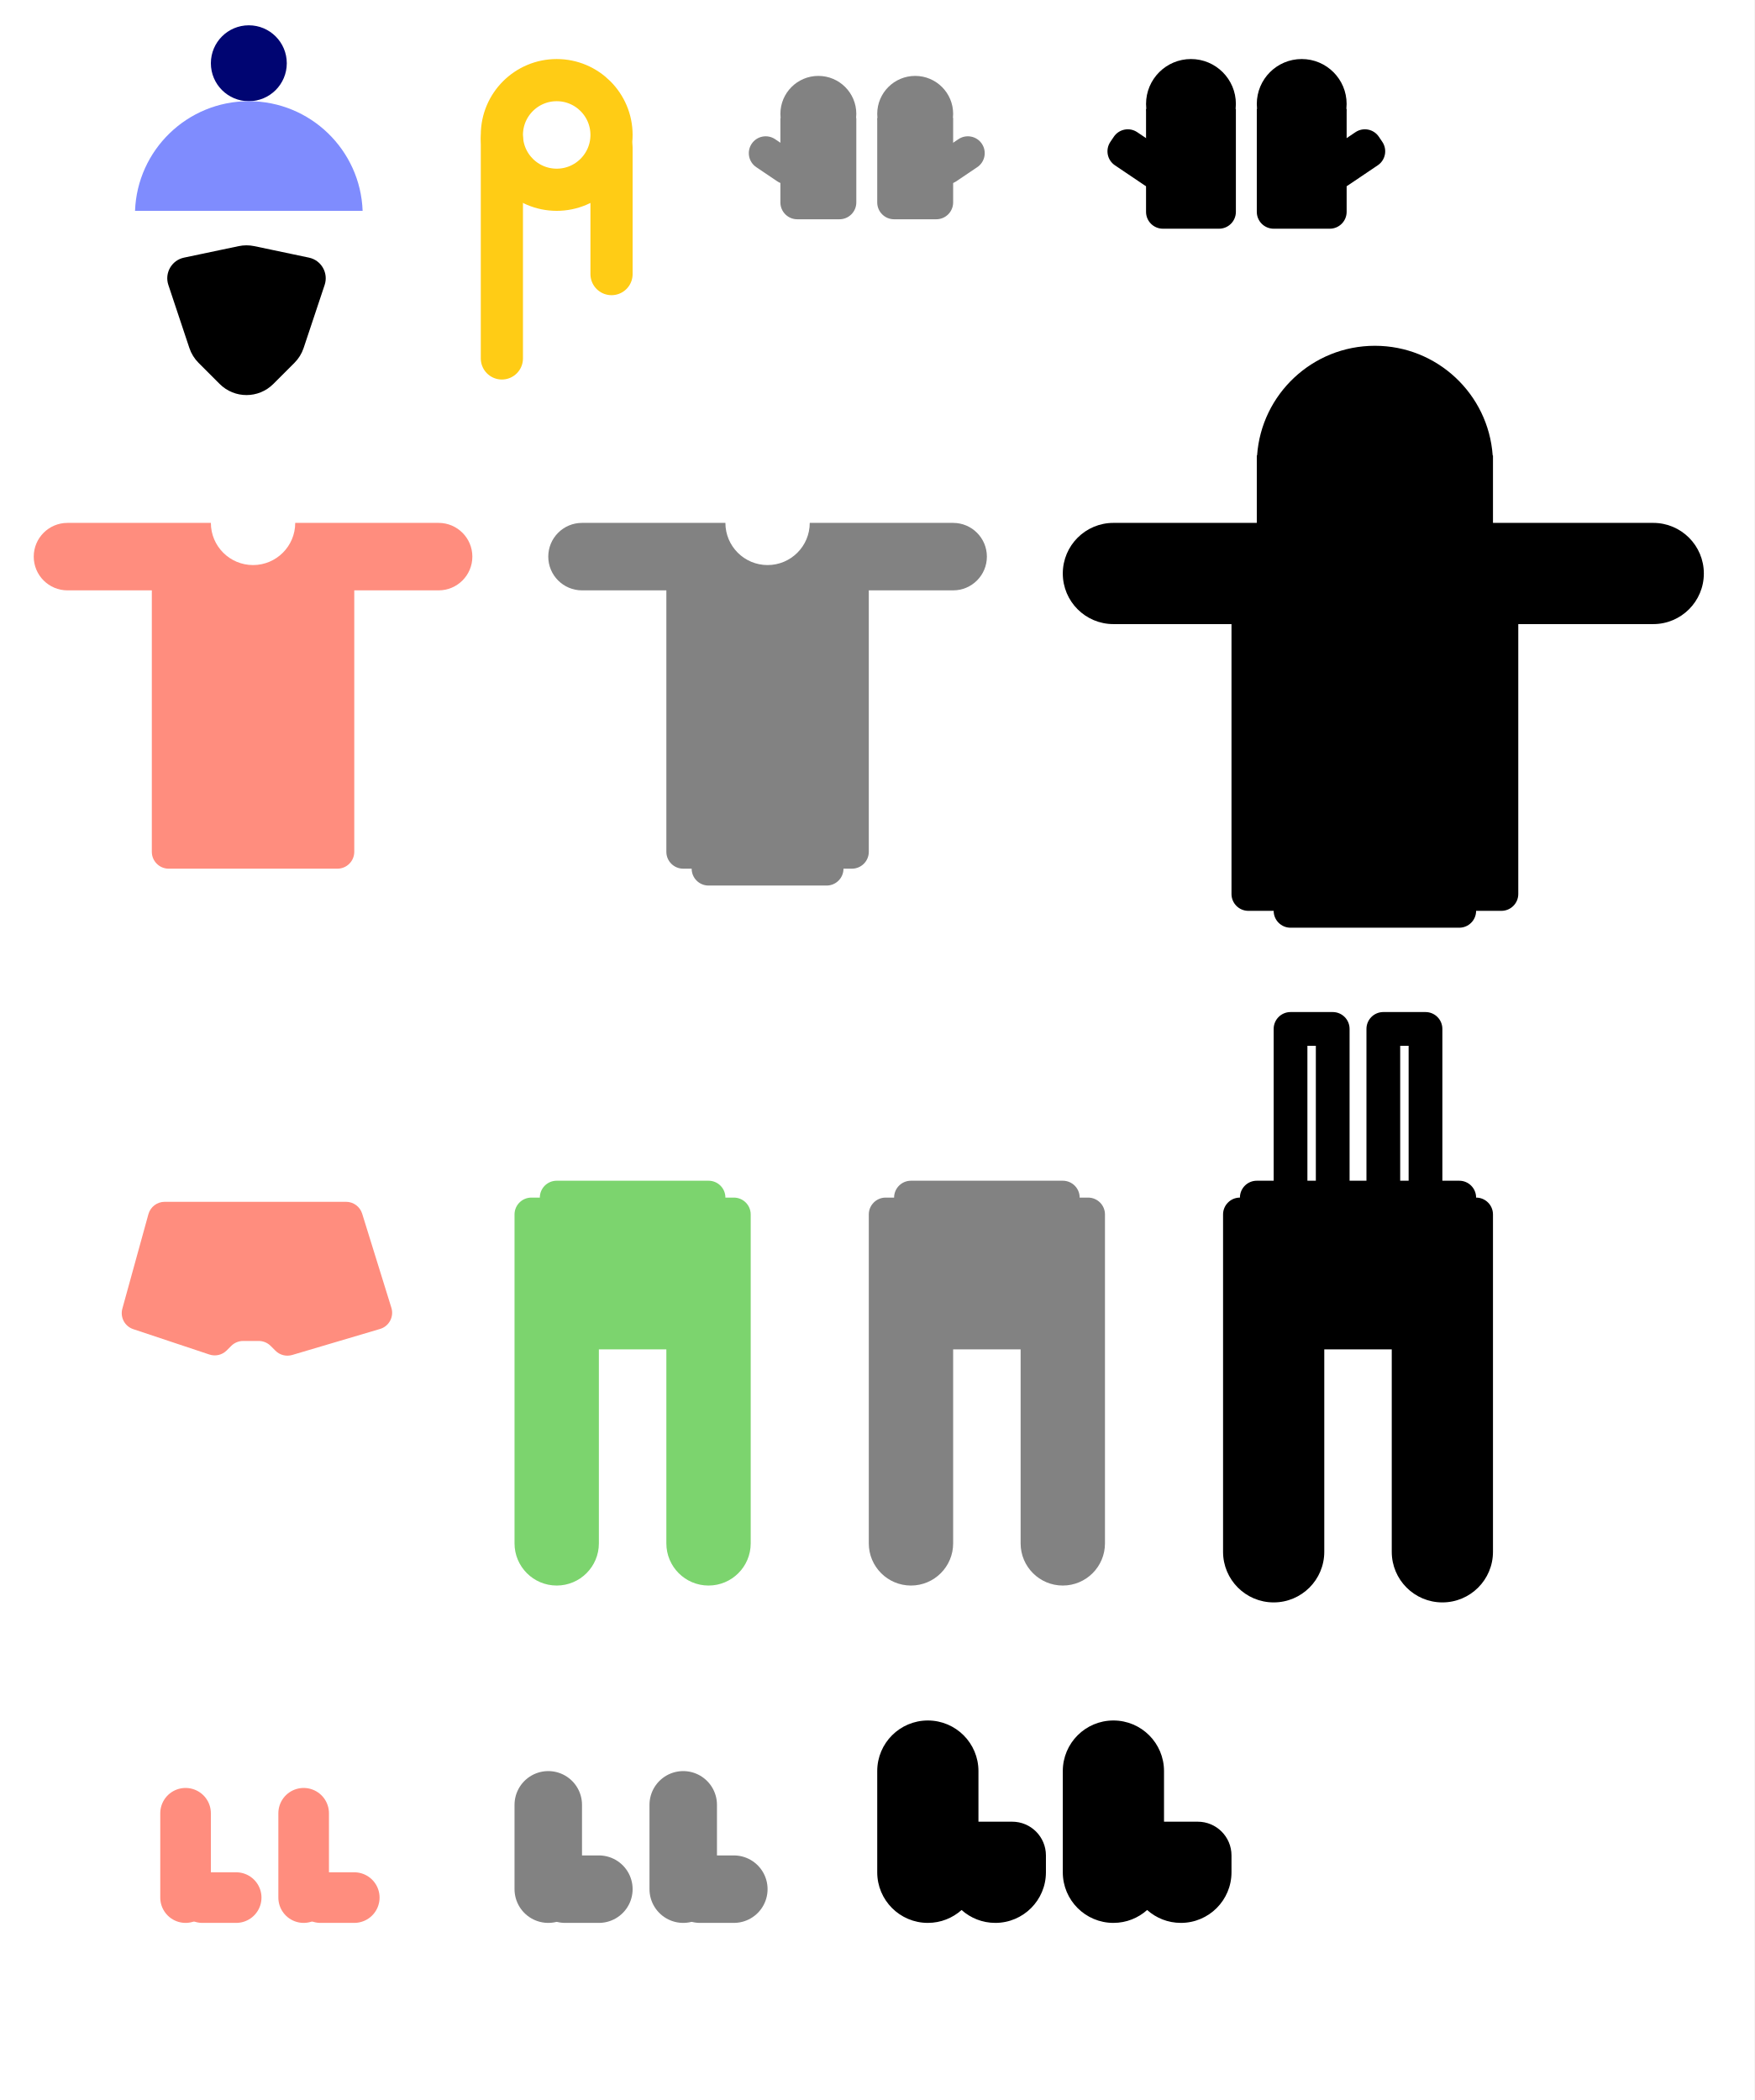
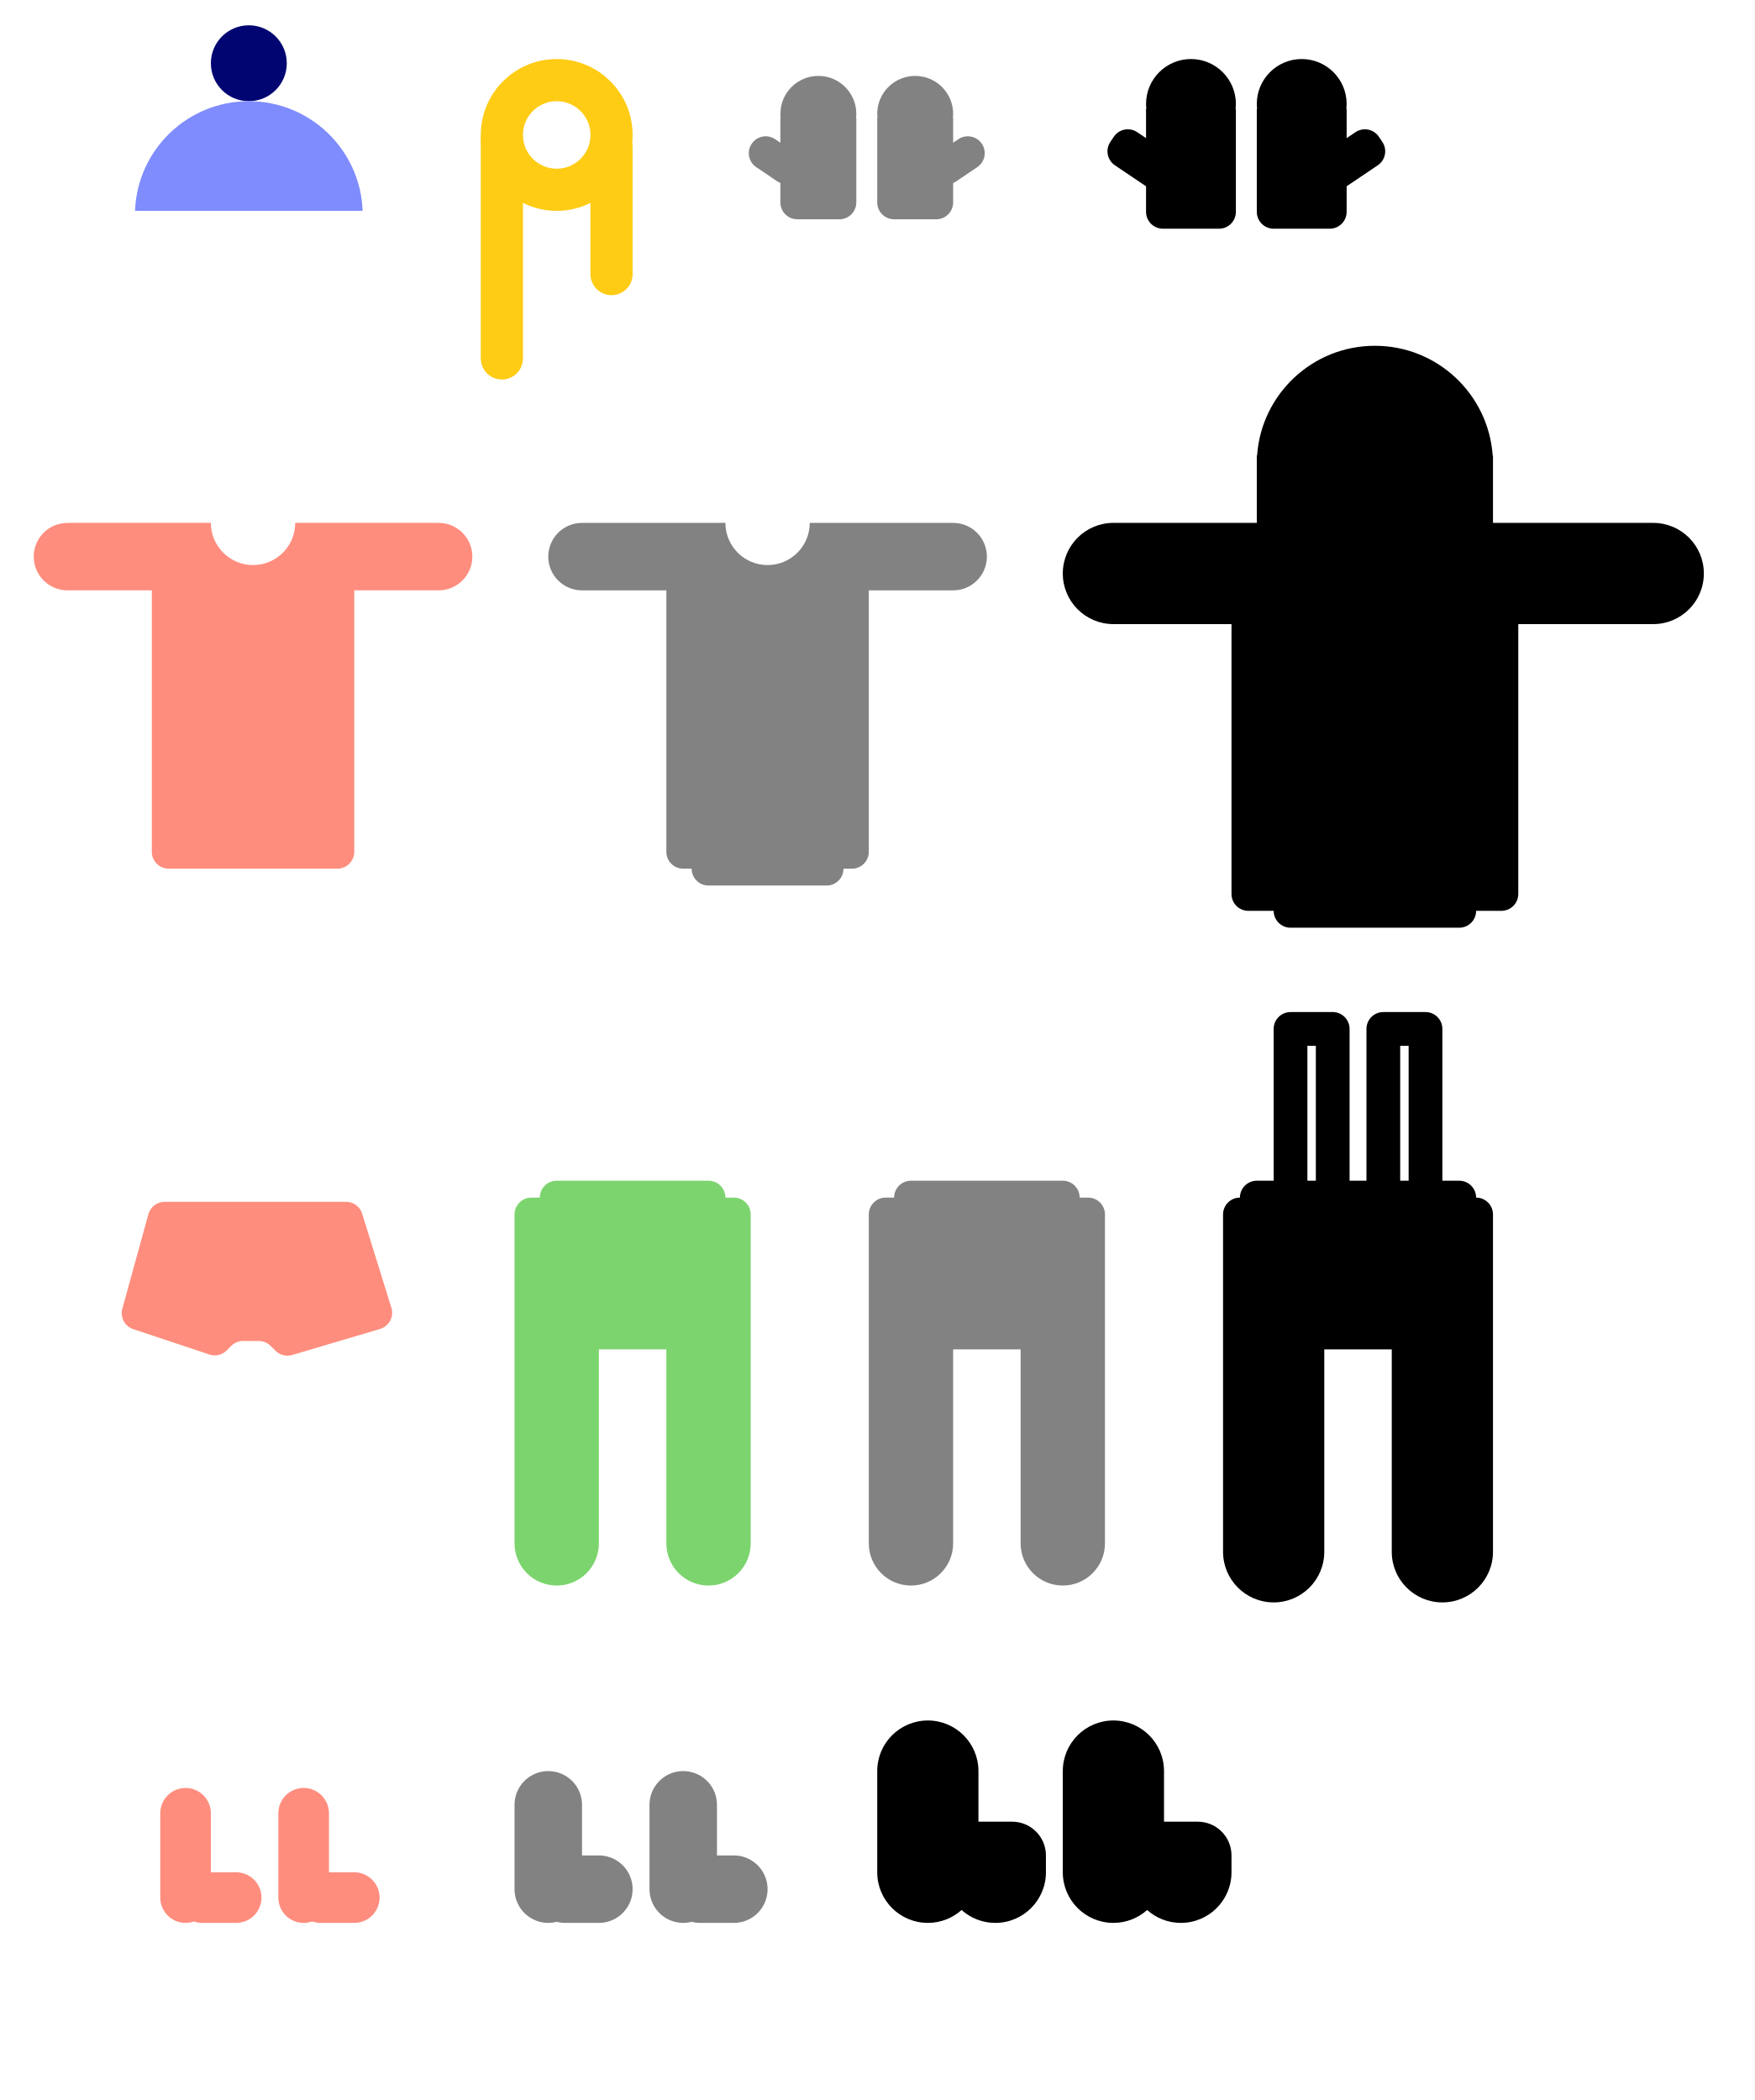
<svg xmlns="http://www.w3.org/2000/svg" width="208" height="249" viewBox="0 0 208 249" fill="none">
-   <rect width="208" height="249" fill="white" />
-   <path d="M149 12.917H159.651V25.118C159.651 26.223 158.755 27.118 157.651 27.118H151C149.895 27.118 149 26.223 149 25.118V12.917Z" fill="black" />
-   <circle cx="154.325" cy="12.325" r="5.325" fill="black" />
-   <rect x="155.485" y="19.188" width="8.284" height="4.734" rx="2" transform="rotate(-34 155.485 19.1883)" fill="black" />
-   <path d="M146.52 12.917H135.869V25.118C135.869 26.223 136.765 27.118 137.869 27.118H144.52C145.625 27.118 146.52 26.223 146.52 25.118V12.917Z" fill="black" />
-   <circle r="5.325" transform="matrix(-1 0 0 1 141.195 12.3254)" fill="black" />
-   <rect width="8.284" height="4.734" rx="2" transform="matrix(-0.829038 -0.559193 -0.559193 0.829038 140.035 19.1883)" fill="black" />
-   <path d="M104 14H113V24C113 25.105 112.105 26 111 26H106C104.895 26 104 25.105 104 24V14Z" fill="#828282" />
-   <circle cx="108.5" cy="13.5" r="4.5" fill="#828282" />
-   <rect x="109.48" y="19.299" width="7" height="4" rx="2" transform="rotate(-34 109.48 19.2991)" fill="#828282" />
-   <path d="M101.52 14H92.52V24C92.52 25.105 93.415 26 94.52 26H99.52C100.625 26 101.52 25.105 101.52 24V14Z" fill="#828282" />
-   <circle r="4.5" transform="matrix(-1 0 0 1 97.02 13.5)" fill="#828282" />
-   <rect width="7" height="4" rx="2" transform="matrix(-0.829038 -0.559193 -0.559193 0.829038 96.04 19.2991)" fill="#828282" />
-   <circle cx="29.5" cy="7.5" r="4.5" fill="#000572" />
-   <path fill-rule="evenodd" clip-rule="evenodd" d="M42.991 25H16.009C16.272 17.776 22.212 12 29.5 12C36.788 12 42.728 17.776 42.991 25Z" fill="#7F8CFE" />
-   <circle cx="66" cy="16" r="6.5" stroke="#FFCC15" stroke-width="5" />
-   <line x1="59.5" y1="42.5" x2="59.5" y2="16.5" stroke="#FFCC15" stroke-width="5" stroke-linecap="round" />
-   <line x1="72.5" y1="32.5" x2="72.5" y2="17.5" stroke="#FFCC15" stroke-width="5" stroke-linecap="round" />
-   <path fill-rule="evenodd" clip-rule="evenodd" d="M30 67C32.761 67 35 64.761 35 62H40H52C54.209 62 56 63.791 56 66C56 68.209 54.209 70 52 70H42V101C42 102.105 41.105 103 40 103H20C18.895 103 18 102.105 18 101V70H8C5.791 70 4 68.209 4 66C4 63.791 5.791 62 8 62H20H25C25 64.761 27.239 67 30 67Z" fill="#FF8D7E" />
-   <path fill-rule="evenodd" clip-rule="evenodd" d="M96 62C96 64.761 93.761 67 91 67C88.239 67 86 64.761 86 62H81H69C66.791 62 65 63.791 65 66C65 68.209 66.791 70 69 70H79V101C79 102.105 79.895 103 81 103H82C82 104.105 82.895 105 84 105H98C99.105 105 100 104.105 100 103H101C102.105 103 103 102.105 103 101V70H113C115.209 70 117 68.209 117 66C117 63.791 115.209 62 113 62H101H96Z" fill="#828282" />
-   <path fill-rule="evenodd" clip-rule="evenodd" d="M177 55V62H178H196C199.314 62 202 64.686 202 68C202 71.314 199.314 74 196 74H180V106C180 107.105 179.105 108 178 108H175C175 109.105 174.105 110 173 110H153C151.895 110 151 109.105 151 108H148C146.895 108 146 107.105 146 106V74H132C128.686 74 126 71.314 126 68C126 64.686 128.686 62 132 62H148H149V55V54H149.035C149.548 46.735 155.604 41 163 41C170.396 41 176.452 46.735 176.965 54H177V55Z" fill="black" />
-   <path d="M14.505 155.171L17.595 143.968C17.834 143.101 18.623 142.5 19.523 142.5H41.027C41.903 142.5 42.677 143.07 42.937 143.907L46.4 155.065C46.73 156.13 46.126 157.259 45.058 157.576L34.641 160.662C33.938 160.87 33.177 160.677 32.659 160.159L32.086 159.586C31.711 159.211 31.202 159 30.672 159H28.828C28.298 159 27.789 159.211 27.414 159.586L26.874 160.126C26.338 160.662 25.546 160.849 24.827 160.609L15.8 157.6C14.791 157.264 14.222 156.196 14.505 155.171Z" fill="#FF8D7E" />
-   <path fill-rule="evenodd" clip-rule="evenodd" d="M66 140C64.895 140 64 140.895 64 142H63C61.895 142 61 142.895 61 144V148V158V183C61 185.761 63.239 188 66 188C68.761 188 71 185.761 71 183L71 160H79L79 183C79 185.761 81.239 188 84 188C86.761 188 89 185.761 89 183L89 158.002L89 158L89 148L89 144C89 142.895 88.105 142 87 142H86C86 140.895 85.105 140 84 140H66Z" fill="#7CD46E" />
-   <path fill-rule="evenodd" clip-rule="evenodd" d="M108 140C106.895 140 106 140.895 106 142H105C103.895 142 103 142.895 103 144V148V158V183C103 185.761 105.239 188 108 188C110.761 188 113 185.761 113 183L113 160H121L121 183C121 185.761 123.239 188 126 188C128.761 188 131 185.761 131 183L131 158.002L131 158L131 148L131 144C131 142.895 130.105 142 129 142H128C128 140.895 127.105 140 126 140H108Z" fill="#828282" />
-   <path fill-rule="evenodd" clip-rule="evenodd" d="M155 124V140H156V124H155ZM151 122V140H149C147.895 140 147 140.895 147 142C145.895 142 145 142.895 145 144V147.992L145 148V184C145 187.314 147.686 190 151 190C154.314 190 157 187.314 157 184L157 160H165L165 184C165 187.314 167.686 190 171 190C174.314 190 177 187.314 177 184L177 158.005L177 158V144C177 142.895 176.105 142 175 142C175 140.895 174.105 140 173 140H171V122C171 120.895 170.105 120 169 120H164C162.895 120 162 120.895 162 122V140H160V122C160 120.895 159.105 120 158 120H153C151.895 120 151 120.895 151 122ZM167 140H166V124H167V140Z" fill="black" />
-   <line x1="22" y1="215" x2="22" y2="225" stroke="#FF8D7E" stroke-width="6" stroke-linecap="round" />
-   <line x1="24" y1="225" x2="28" y2="225" stroke="#FF8D7E" stroke-width="6" stroke-linecap="round" />
-   <line x1="36" y1="215" x2="36" y2="225" stroke="#FF8D7E" stroke-width="6" stroke-linecap="round" />
-   <line x1="38" y1="225" x2="42" y2="225" stroke="#FF8D7E" stroke-width="6" stroke-linecap="round" />
-   <line x1="65" y1="214" x2="65" y2="224" stroke="#828282" stroke-width="8" stroke-linecap="round" />
-   <line x1="67" y1="224" x2="71" y2="224" stroke="#828282" stroke-width="8" stroke-linecap="round" />
-   <line x1="81" y1="214" x2="81" y2="224" stroke="#828282" stroke-width="8" stroke-linecap="round" />
-   <line x1="83" y1="224" x2="87" y2="224" stroke="#828282" stroke-width="8" stroke-linecap="round" />
-   <path fill-rule="evenodd" clip-rule="evenodd" d="M110 204C113.314 204 116 206.686 116 210V216H118H120C122.209 216 124 217.791 124 220V222C124 225.314 121.314 228 118 228C116.463 228 115.062 227.422 114 226.472C112.938 227.422 111.537 228 110 228C106.686 228 104 225.314 104 222V210C104 206.686 106.686 204 110 204Z" fill="black" />
-   <path fill-rule="evenodd" clip-rule="evenodd" d="M132 204C135.314 204 138 206.686 138 210V216H140H142C144.209 216 146 217.791 146 220V222C146 225.314 143.314 228 140 228C138.463 228 137.062 227.422 136 226.472C134.938 227.422 133.537 228 132 228C128.686 228 126 225.314 126 222V210C126 206.686 128.686 204 132 204Z" fill="black" />
-   <path d="M22.925 41.104L20.433 33.627C20.055 32.494 20.749 31.284 21.918 31.038L28.4 29.674C28.943 29.559 29.504 29.559 30.048 29.674L36.529 31.038C37.698 31.284 38.392 32.494 38.014 33.628L35.522 41.104C35.326 41.693 34.995 42.229 34.556 42.668L32.052 45.172C30.49 46.734 27.957 46.734 26.395 45.172L23.891 42.668C23.452 42.229 23.121 41.693 22.925 41.104Z" fill="black" stroke="black" />
+   <g clip-path="url(#clip0_8_189)">
+     <rect width="208" height="249" fill="white" />
+     <path d="M149 12.917H159.651V25.118C159.651 26.223 158.755 27.118 157.651 27.118H151C149.895 27.118 149 26.223 149 25.118V12.917Z" fill="black" />
+     <circle cx="154.325" cy="12.325" r="5.325" fill="black" />
+     <rect x="155.485" y="19.188" width="8.284" height="4.734" rx="2" transform="rotate(-34 155.485 19.1883)" fill="black" />
+     <path d="M146.52 12.917H135.869V25.118C135.869 26.223 136.765 27.118 137.869 27.118H144.52C145.625 27.118 146.52 26.223 146.52 25.118V12.917Z" fill="black" />
+     <circle cx="5.325" cy="5.325" r="5.325" transform="matrix(-1 0 0 1 146.52 7)" fill="black" />
+     <rect width="8.284" height="4.734" rx="2" transform="matrix(-0.829038 -0.559193 -0.559193 0.829038 140.035 19.1883)" fill="black" />
+     <path d="M104 14H113V24C113 25.105 112.105 26 111 26H106C104.895 26 104 25.105 104 24V14Z" fill="#828282" />
+     <circle cx="108.5" cy="13.5" r="4.5" fill="#828282" />
+     <rect x="109.48" y="19.299" width="7" height="4" rx="2" transform="rotate(-34 109.48 19.2991)" fill="#828282" />
+     <path d="M101.52 14H92.52V24C92.52 25.105 93.415 26 94.52 26H99.52C100.625 26 101.52 25.105 101.52 24V14Z" fill="#828282" />
+     <circle cx="4.5" cy="4.5" r="4.5" transform="matrix(-1 0 0 1 101.52 9)" fill="#828282" />
+     <rect width="7" height="4" rx="2" transform="matrix(-0.829038 -0.559193 -0.559193 0.829038 96.04 19.2991)" fill="#828282" />
+     <circle cx="29.5" cy="7.5" r="4.5" fill="#000572" />
+     <path fill-rule="evenodd" clip-rule="evenodd" d="M42.991 25H16.009C16.272 17.776 22.212 12 29.5 12C36.788 12 42.728 17.776 42.991 25Z" fill="#7F8CFE" />
+     <circle cx="66" cy="16" r="6.5" stroke="#FFCC15" stroke-width="5" />
+     <line x1="59.5" y1="42.5" x2="59.5" y2="16.5" stroke="#FFCC15" stroke-width="5" stroke-linecap="round" />
+     <line x1="72.5" y1="32.5" x2="72.5" y2="17.5" stroke="#FFCC15" stroke-width="5" stroke-linecap="round" />
+     <path fill-rule="evenodd" clip-rule="evenodd" d="M30 67C32.761 67 35 64.761 35 62H40H52C54.209 62 56 63.791 56 66C56 68.209 54.209 70 52 70H42V101C42 102.105 41.105 103 40 103H20C18.895 103 18 102.105 18 101V70H8C5.791 70 4 68.209 4 66C4 63.791 5.791 62 8 62H20H25C25 64.761 27.239 67 30 67Z" fill="#FF8D7E" />
+     <path fill-rule="evenodd" clip-rule="evenodd" d="M96 62C96 64.761 93.761 67 91 67C88.239 67 86 64.761 86 62H81H69C66.791 62 65 63.791 65 66C65 68.209 66.791 70 69 70H79V101C79 102.105 79.895 103 81 103H82C82 104.105 82.895 105 84 105H98C99.105 105 100 104.105 100 103H101C102.105 103 103 102.105 103 101V70H113C115.209 70 117 68.209 117 66C117 63.791 115.209 62 113 62H101H96Z" fill="#828282" />
+     <path fill-rule="evenodd" clip-rule="evenodd" d="M177 55V62H178H196C199.314 62 202 64.686 202 68C202 71.314 199.314 74 196 74H180V106C180 107.105 179.105 108 178 108H175C175 109.105 174.105 110 173 110H153C151.895 110 151 109.105 151 108H148C146.895 108 146 107.105 146 106V74H132C128.686 74 126 71.314 126 68C126 64.686 128.686 62 132 62H148H149V55V54H149.035C149.548 46.735 155.604 41 163 41C170.396 41 176.452 46.735 176.965 54H177V55Z" fill="black" />
+     <path d="M14.505 155.171L17.595 143.968C17.834 143.101 18.623 142.5 19.523 142.5H41.027C41.903 142.5 42.677 143.07 42.937 143.907L46.4 155.065C46.73 156.13 46.126 157.259 45.058 157.576L34.641 160.662C33.938 160.87 33.177 160.677 32.659 160.159L32.086 159.586C31.711 159.211 31.202 159 30.672 159H28.828C28.298 159 27.789 159.211 27.414 159.586L26.874 160.126C26.338 160.662 25.546 160.849 24.827 160.609L15.8 157.6C14.791 157.264 14.222 156.196 14.505 155.171Z" fill="#FF8D7E" />
+     <path fill-rule="evenodd" clip-rule="evenodd" d="M66 140C64.895 140 64 140.895 64 142H63C61.895 142 61 142.895 61 144V148V158V183C61 185.761 63.239 188 66 188C68.761 188 71 185.761 71 183L71 160H79L79 183C79 185.761 81.239 188 84 188C86.761 188 89 185.761 89 183L89 158.002L89 158L89 148L89 144C89 142.895 88.105 142 87 142H86C86 140.895 85.105 140 84 140H66Z" fill="#7CD46E" />
+     <path fill-rule="evenodd" clip-rule="evenodd" d="M108 140C106.895 140 106 140.895 106 142H105C103.895 142 103 142.895 103 144V148V158V183C103 185.761 105.239 188 108 188C110.761 188 113 185.761 113 183L113 160H121L121 183C121 185.761 123.239 188 126 188C128.761 188 131 185.761 131 183L131 158.002L131 158L131 148L131 144C131 142.895 130.105 142 129 142H128C128 140.895 127.105 140 126 140H108Z" fill="#828282" />
+     <path fill-rule="evenodd" clip-rule="evenodd" d="M155 124V140H156V124H155ZM151 122V140H149C147.895 140 147 140.895 147 142C145.895 142 145 142.895 145 144V147.992L145 148V184C145 187.314 147.686 190 151 190C154.314 190 157 187.314 157 184L157 160H165L165 184C165 187.314 167.686 190 171 190C174.314 190 177 187.314 177 184L177 158.005L177 158V144C177 142.895 176.105 142 175 142C175 140.895 174.105 140 173 140H171V122C171 120.895 170.105 120 169 120H164C162.895 120 162 120.895 162 122V140H160V122C160 120.895 159.105 120 158 120H153C151.895 120 151 120.895 151 122ZM167 140H166V124H167V140Z" fill="black" />
+     <line x1="22" y1="215" x2="22" y2="225" stroke="#FF8D7E" stroke-width="6" stroke-linecap="round" />
+     <line x1="24" y1="225" x2="28" y2="225" stroke="#FF8D7E" stroke-width="6" stroke-linecap="round" />
+     <line x1="36" y1="215" x2="36" y2="225" stroke="#FF8D7E" stroke-width="6" stroke-linecap="round" />
+     <line x1="38" y1="225" x2="42" y2="225" stroke="#FF8D7E" stroke-width="6" stroke-linecap="round" />
+     <line x1="65" y1="214" x2="65" y2="224" stroke="#828282" stroke-width="8" stroke-linecap="round" />
+     <line x1="67" y1="224" x2="71" y2="224" stroke="#828282" stroke-width="8" stroke-linecap="round" />
+     <line x1="81" y1="214" x2="81" y2="224" stroke="#828282" stroke-width="8" stroke-linecap="round" />
+     <line x1="83" y1="224" x2="87" y2="224" stroke="#828282" stroke-width="8" stroke-linecap="round" />
+     <path fill-rule="evenodd" clip-rule="evenodd" d="M110 204C113.314 204 116 206.686 116 210V216H118H120C122.209 216 124 217.791 124 220V222C124 225.314 121.314 228 118 228C116.463 228 115.062 227.422 114 226.472C112.938 227.422 111.537 228 110 228C106.686 228 104 225.314 104 222V210C104 206.686 106.686 204 110 204Z" fill="black" />
+     <path fill-rule="evenodd" clip-rule="evenodd" d="M132 204C135.314 204 138 206.686 138 210V216H140H142C144.209 216 146 217.791 146 220V222C146 225.314 143.314 228 140 228C138.463 228 137.062 227.422 136 226.472C134.938 227.422 133.537 228 132 228C128.686 228 126 225.314 126 222V210C126 206.686 128.686 204 132 204Z" fill="black" />
+   </g>
+   <defs>
+     <clipPath id="clip0_8_189">
+       <rect width="208" height="249" fill="white" />
+     </clipPath>
+   </defs>
</svg>
